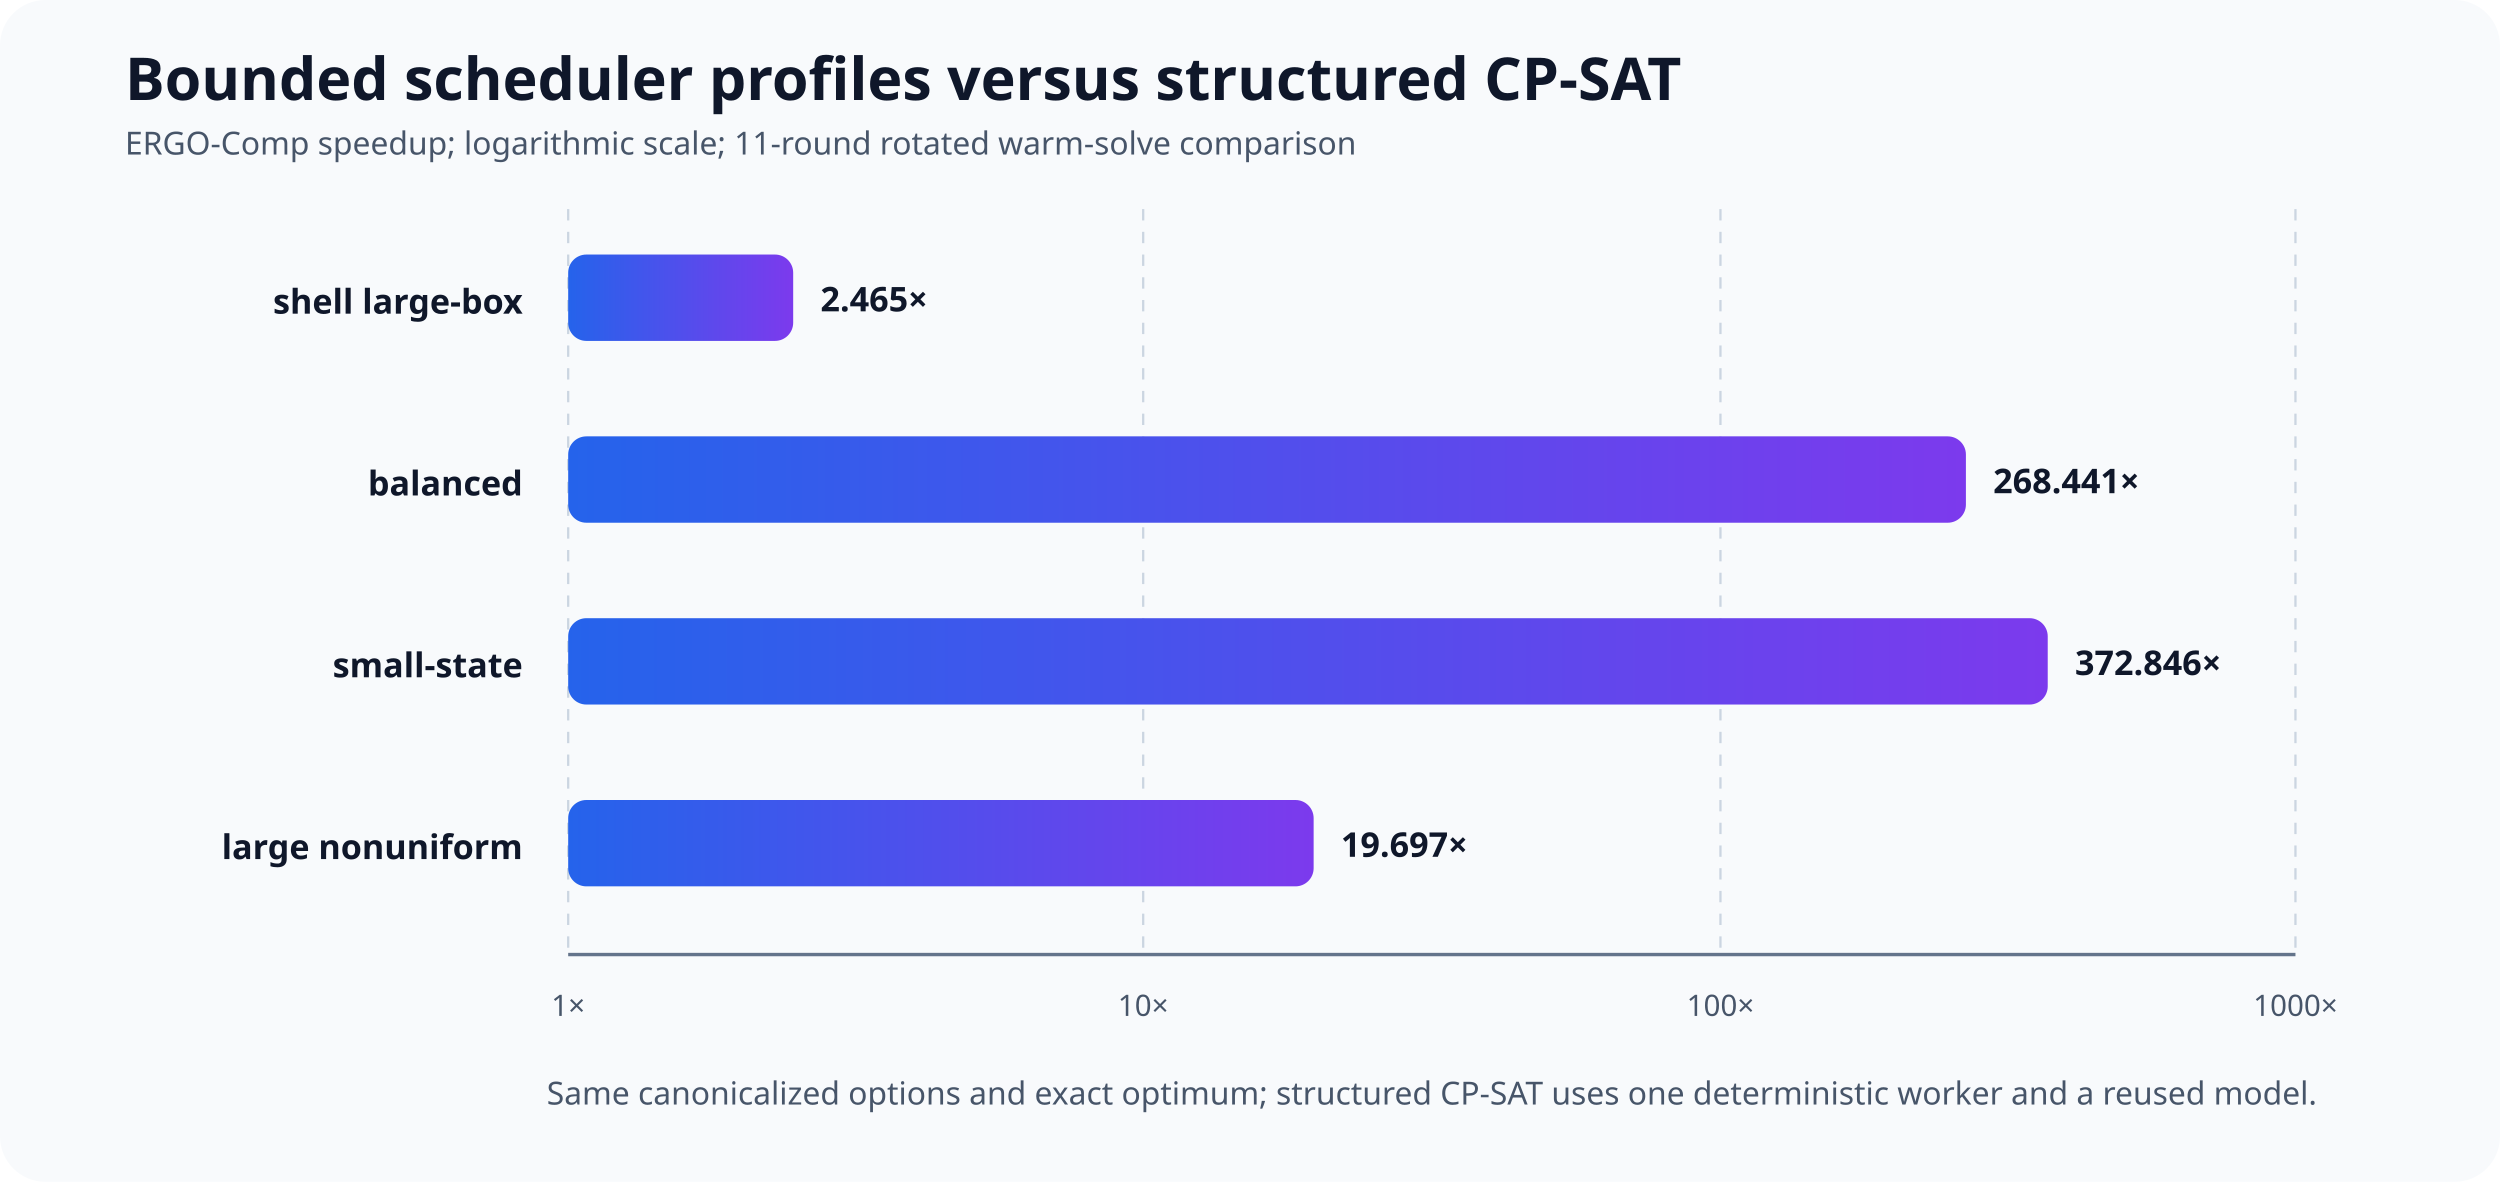
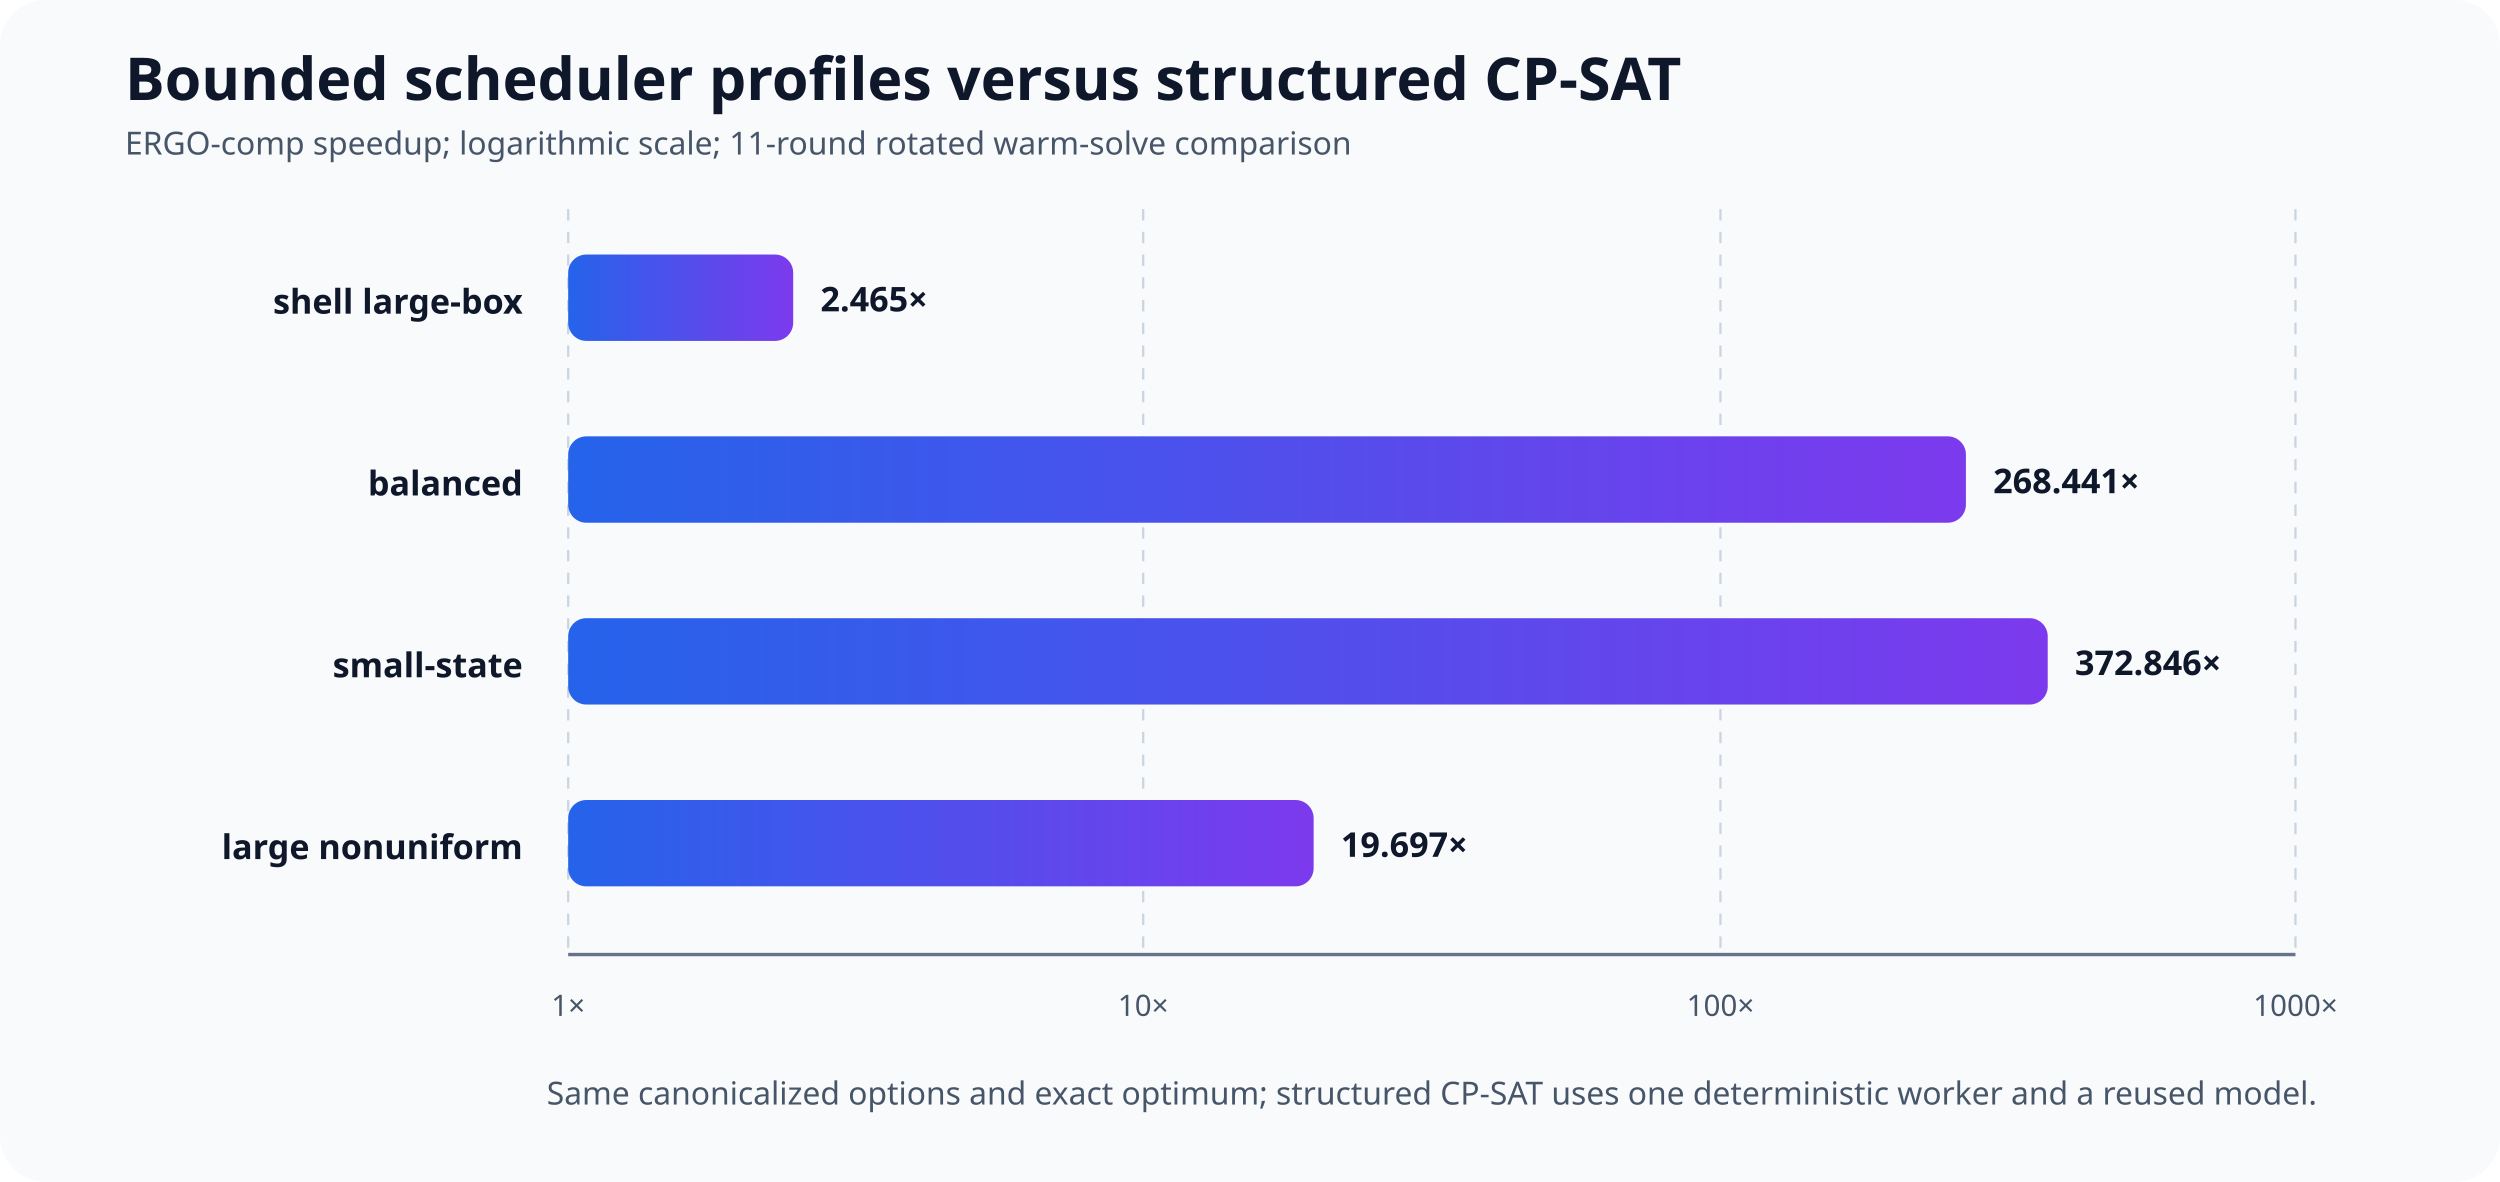
<svg xmlns="http://www.w3.org/2000/svg" viewBox="0 0 1100 520" role="img" aria-labelledby="title desc">
  <defs>
    <linearGradient id="bar" x1="0" x2="1">
      <stop offset="0" stop-color="#2563eb" />
      <stop offset="1" stop-color="#7c3aed" />
    </linearGradient>
    <style>
      .title { font: 700 26px system-ui, sans-serif; fill: #0f172a; }
      .subtitle { font: 14px system-ui, sans-serif; fill: #475569; }
      .axis { stroke: #64748b; stroke-width: 1.5; }
      .grid { stroke: #cbd5e1; stroke-width: 1; stroke-dasharray: 5 5; }
      .tick { font: 13px system-ui, sans-serif; fill: #475569; }
      .profile { font: 600 15px system-ui, sans-serif; fill: #0f172a; }
      .value { font: 700 15px system-ui, sans-serif; fill: #0f172a; }
    </style>
  </defs>
  <rect width="1100" height="520" rx="20" fill="#f8fafc" />
  <text x="55" y="44" class="title">Bounded scheduler profiles versus structured CP-SAT</text>
-   <text x="55" y="68" class="subtitle">ERGO-Comp speedup; logarithmic scale; 11-round rotated warm-solve comparison</text>
+   <text x="55" y="68" class="subtitle">ERGO-comp speedup; logarithmic scale; 11-round rotated warm-solve comparison</text>
  <line x1="250" y1="420" x2="1010" y2="420" class="axis" />
  <line x1="250" y1="92" x2="250" y2="420" class="grid" />
  <line x1="503" y1="92" x2="503" y2="420" class="grid" />
  <line x1="757" y1="92" x2="757" y2="420" class="grid" />
  <line x1="1010" y1="92" x2="1010" y2="420" class="grid" />
  <g class="tick" text-anchor="middle">
    <text x="250" y="447">1×</text>
    <text x="503" y="447">10×</text>
    <text x="757" y="447">100×</text>
    <text x="1010" y="447">1000×</text>
  </g>
  <g>
    <text x="230" y="138" text-anchor="end" class="profile">shell large-box</text>
    <rect x="250" y="112" width="99" height="38" rx="8" fill="url(#bar)" />
    <text x="361" y="137" class="value">2.465×</text>
    <text x="230" y="218" text-anchor="end" class="profile">balanced</text>
    <rect x="250" y="192" width="615" height="38" rx="8" fill="url(#bar)" />
    <text x="877" y="217" class="value">268.441×</text>
    <text x="230" y="298" text-anchor="end" class="profile">small-state</text>
    <rect x="250" y="272" width="651" height="38" rx="8" fill="url(#bar)" />
    <text x="913" y="297" class="value">372.846×</text>
    <text x="230" y="378" text-anchor="end" class="profile">large nonuniform</text>
    <rect x="250" y="352" width="328" height="38" rx="8" fill="url(#bar)" />
    <text x="590" y="377" class="value">19.697×</text>
  </g>
  <text x="630" y="486" text-anchor="middle" class="subtitle">Same canonicalized options and exact optimum; structured CP-SAT uses one deterministic worker and a reused model.</text>
</svg>
